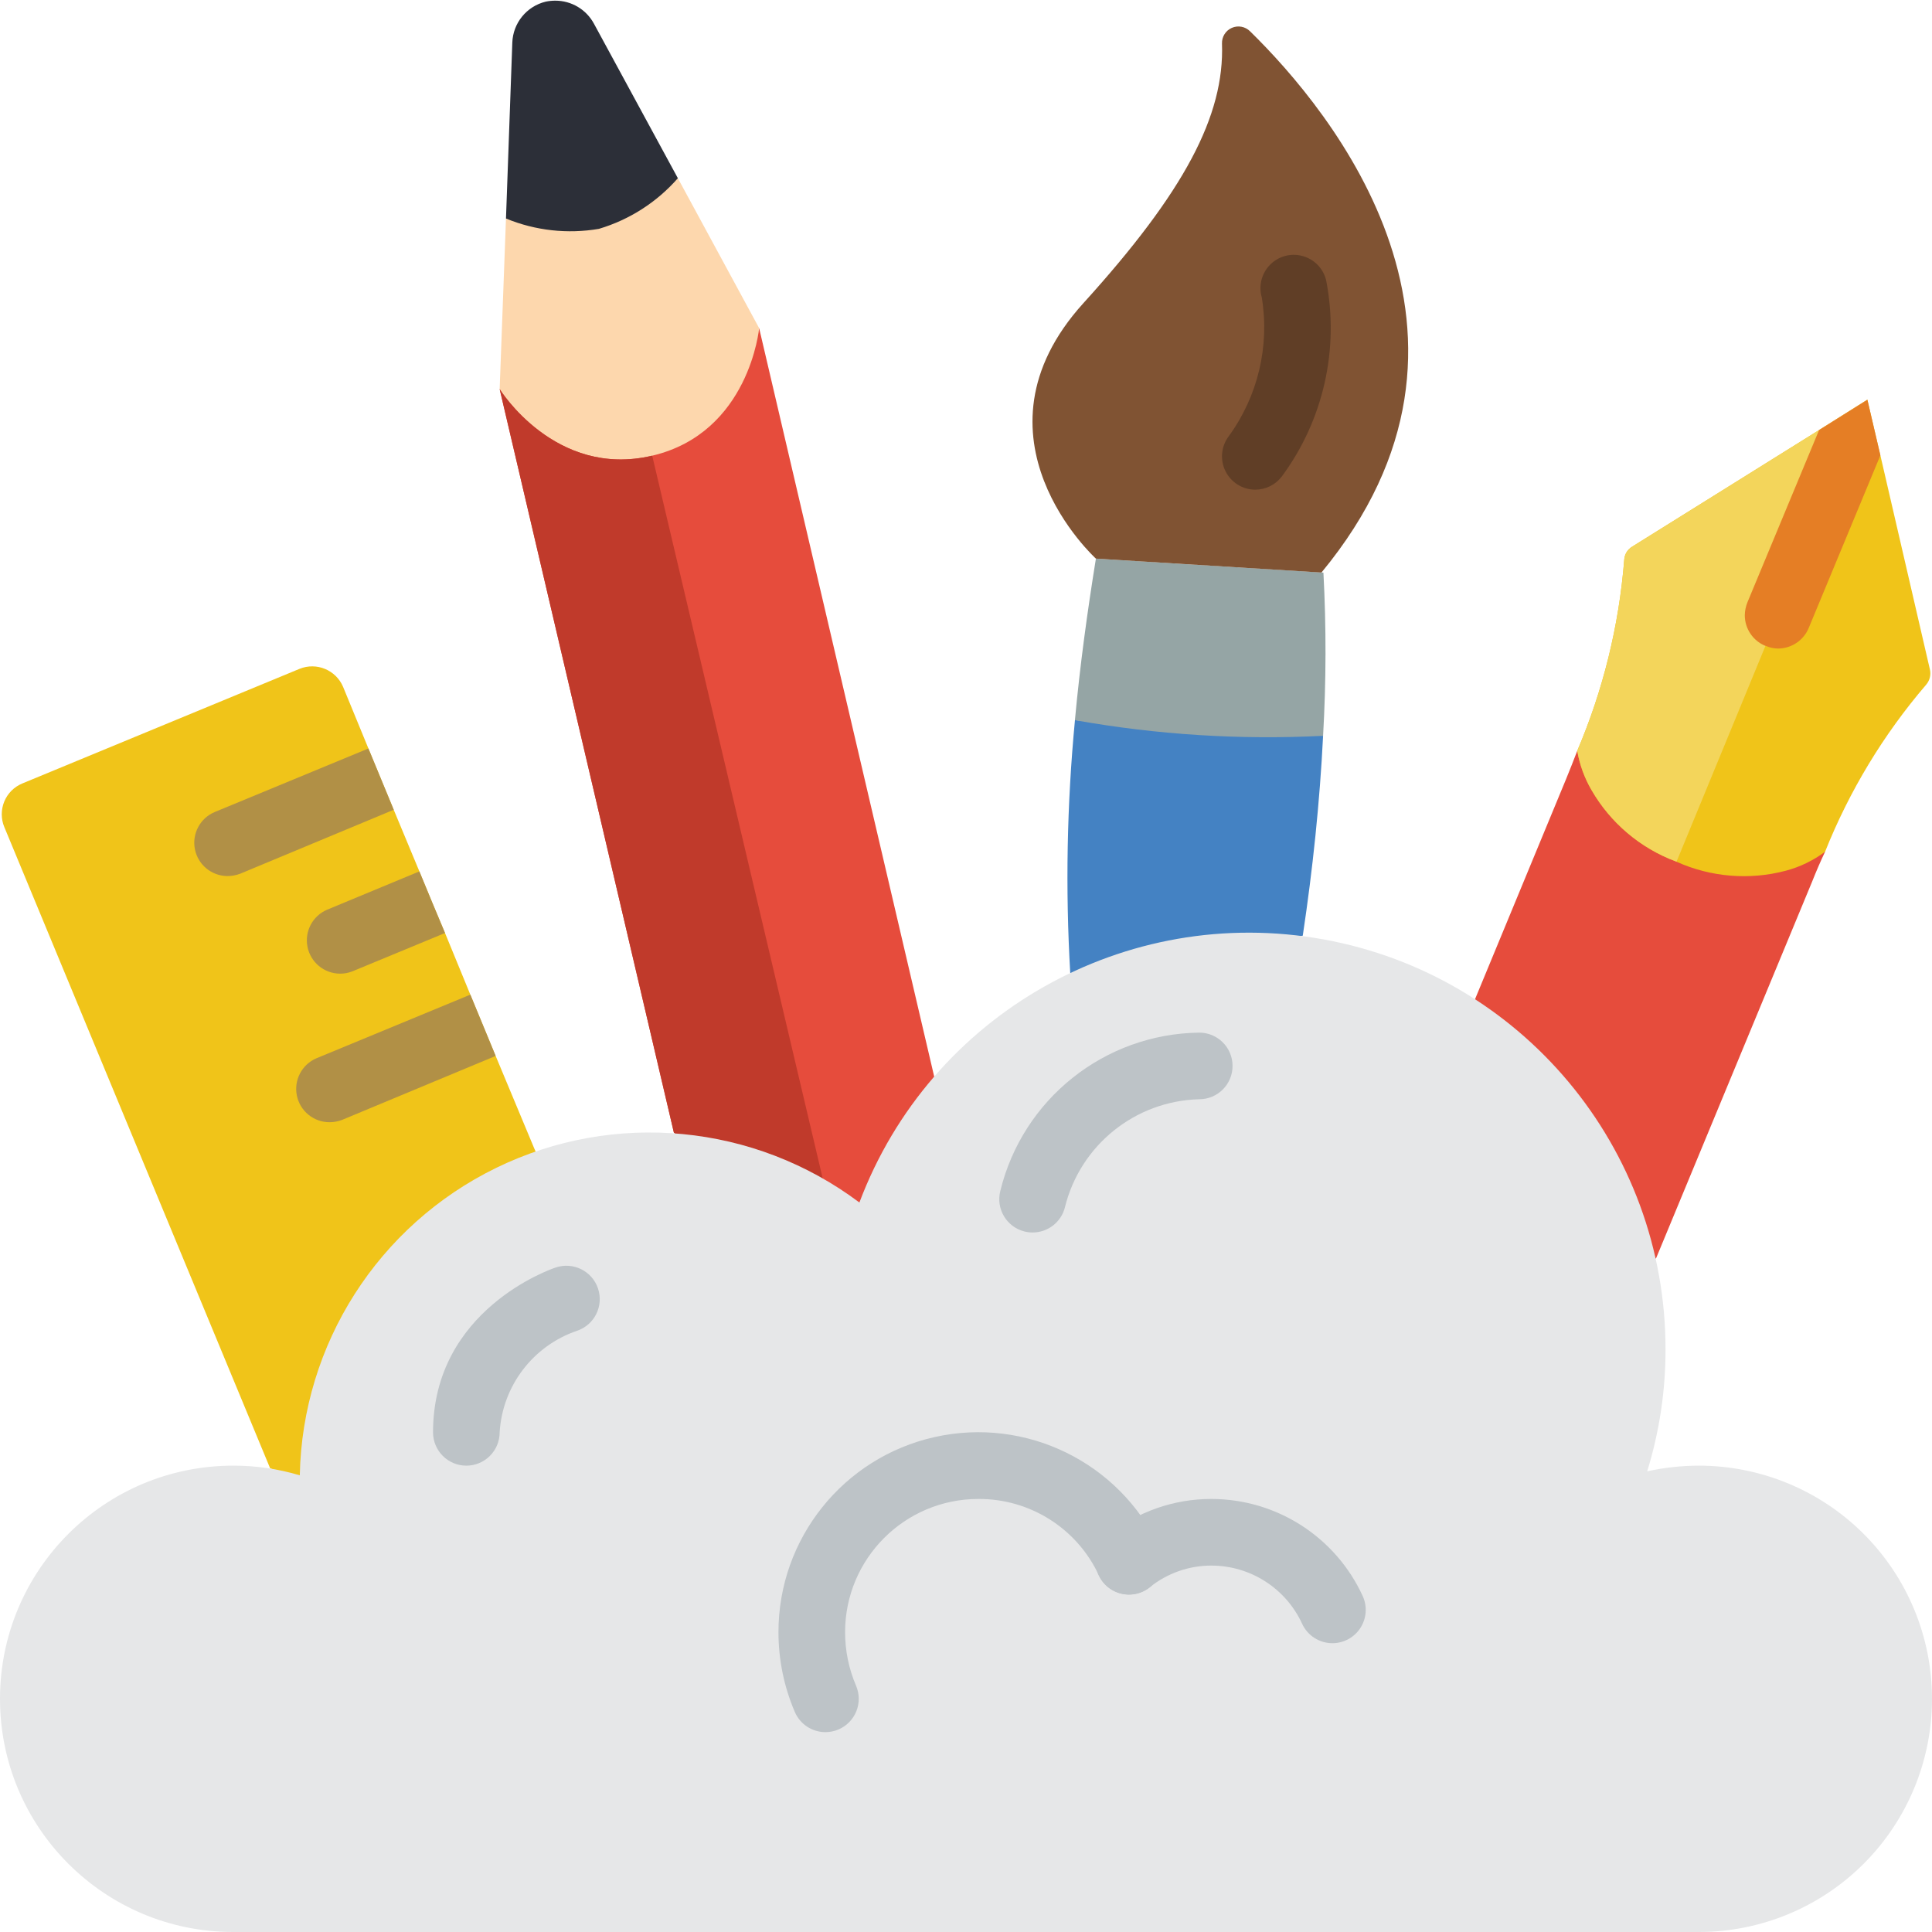
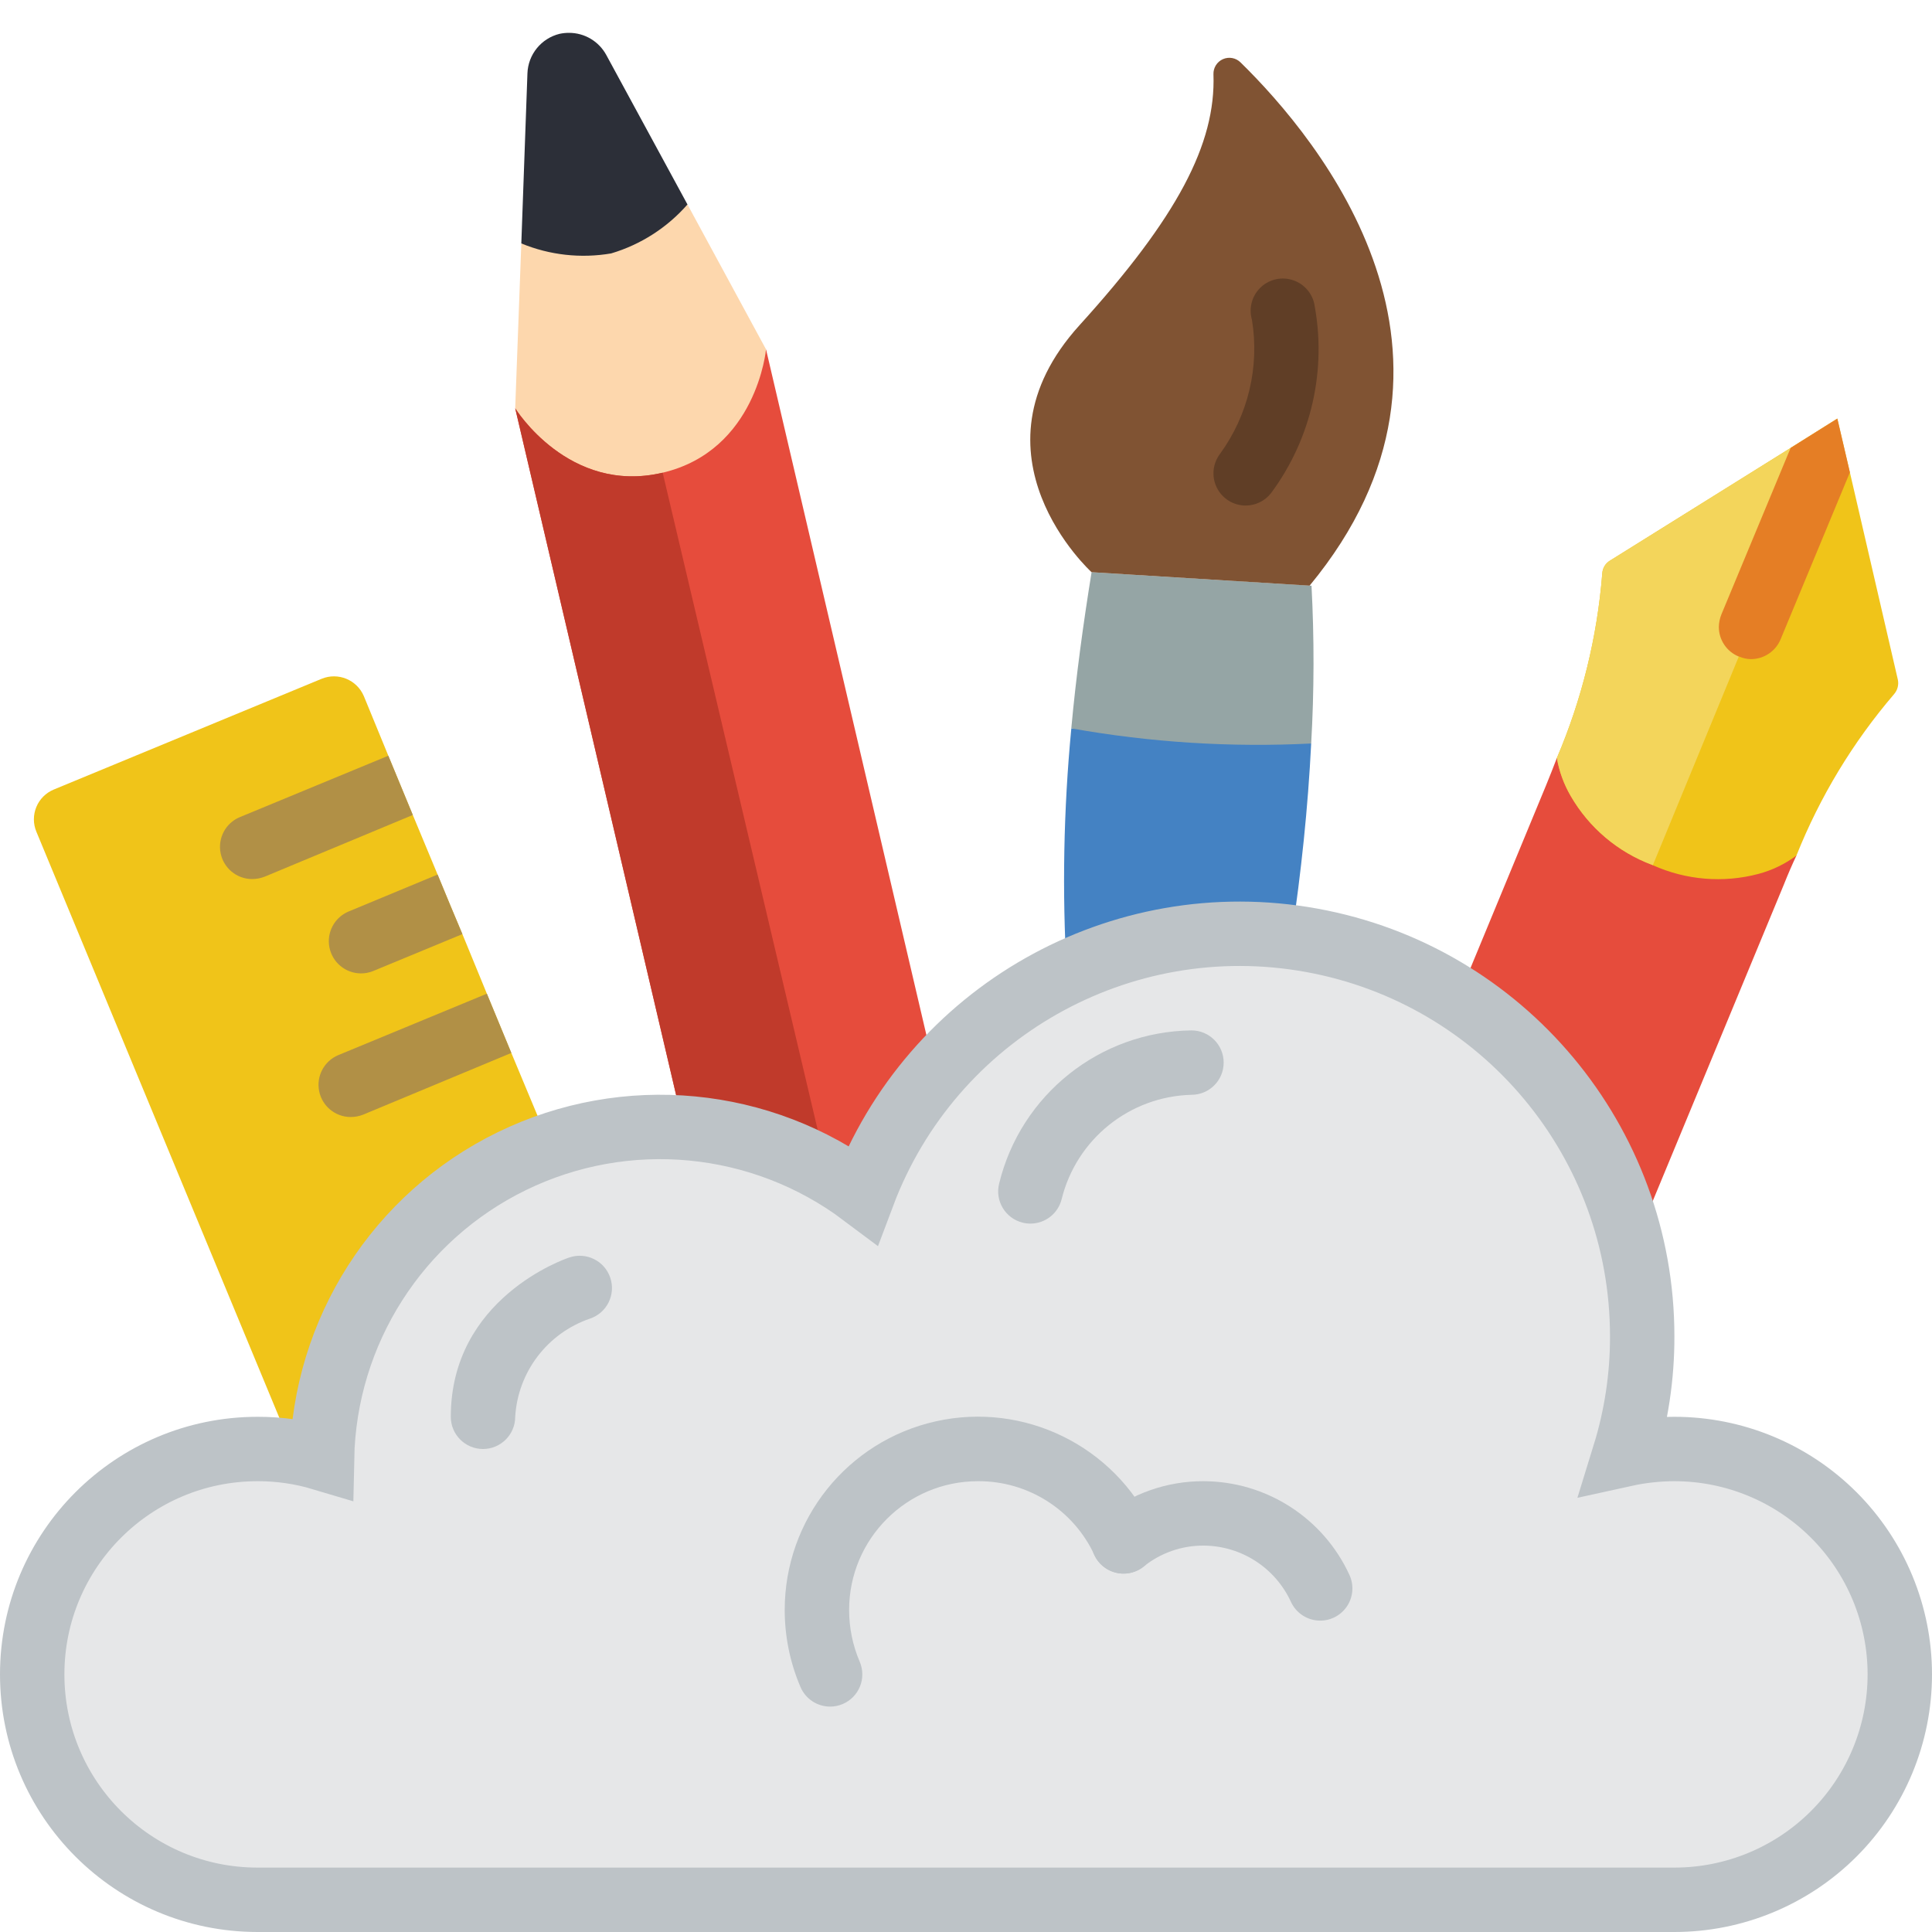
- <svg xmlns="http://www.w3.org/2000/svg" width="512" height="512" viewBox="0 0 58 58" version="1.1">
+ <svg xmlns="http://www.w3.org/2000/svg" width="512" height="512" viewBox="-1 -1 60 60" version="1.1">
  <defs />
  <g id="Page-1" stroke="none" stroke-width="1" fill="none" fill-rule="evenodd">
    <g id="035---Creative-Thinking" fill-rule="nonzero">
      <path d="M54.79,25.57 C54.657,25.85 54.527,26.15 54.4,26.47 L49.71,37.79 L44.28,30 L47.01,23.4 C47.13,23.1 47.25,22.81 47.35,22.54 L54.79,25.57 Z" id="Shape" fill="#E64C3C" />
      <path d="M39.72,22.09 C39.62,24.09 39.41,26.09 39.11,28.09 L32.13,29.22 C31.982,26.69 32.029,24.153 32.27,21.63 L32.27,21.62 L39.72,22.09 Z" id="Shape" fill="#4482C3" />
      <path d="M22.79,9.85 C22.79,9.85 23.67,17.633 20.75,18.312 C17.83,18.991 15,11.68 15,11.68 L15.19,6.56 C16.02,6.86 16.112,3.428 17.042,3.208 C17.972,2.988 19.74,5.99 20.35,5.35 L22.79,9.85 Z" id="Shape" fill="#FDD7AD" />
      <path d="M28.05,32.34 L26,39 L25.44,38.52 L20.23,34 L15,11.68 C15,11.68 16.66,14.37 19.58,13.68 C22.5,12.99 22.79,9.85 22.79,9.85 L28.05,32.34 Z" id="Shape" fill="#E64C3C" />
      <path d="M25.44,38.52 L20.23,34 L15,11.68 C15,11.68 16.66,14.37 19.58,13.68 L25.44,38.52 Z" id="Shape" fill="#C03A2B" />
      <path d="M16.08,34.57 L16,47 L8.11,44.08 L0.13,24.83 C0.027,24.585 0.027,24.309 0.128,24.063 C0.229,23.817 0.424,23.622 0.67,23.52 L8.99,20.08 C9.501,19.871 10.085,20.112 10.3,20.62 L11.06,22.47 L11.44,23.39 L11.82,24.31 L12.59,26.16 L12.97,27.08 L13.36,28.01 L14.12,29.86 L14.5,30.78 L14.88,31.7 L16.04,34.48 L16.08,34.57 Z" id="Shape" fill="#F0C419" />
      <path d="M11.82,24.31 L7.21,26.23 C7.085,26.277 6.953,26.301 6.82,26.3 C6.347,26.294 5.943,25.958 5.851,25.494 C5.759,25.03 6.005,24.565 6.44,24.38 L11.06,22.47 L11.44,23.39 L11.82,24.31 Z" id="Shape" fill="#B19046" />
      <path d="M13.36,28.01 L10.58,29.16 C10.459,29.208 10.33,29.232 10.2,29.23 C9.727,29.224 9.323,28.888 9.231,28.424 C9.139,27.96 9.385,27.495 9.82,27.31 L12.59,26.16 L12.97,27.08 L13.36,28.01 Z" id="Shape" fill="#B19046" />
      <path d="M14.88,31.7 L10.27,33.62 C10.149,33.666 10.02,33.69 9.89,33.69 C9.415,33.689 9.006,33.354 8.912,32.889 C8.817,32.424 9.063,31.956 9.5,31.77 L14.12,29.86 L14.5,30.78 L14.88,31.7 Z" id="Shape" fill="#B19046" />
-       <path d="M58,51 C58,52.857 57.263,54.637 55.95,55.95 C54.637,57.263 52.857,58 51,58 L7,58 C3.134,58 4.4408921e-16,54.866 0,51 C-4.4408921e-16,47.134 3.134,44 7,44 C7.677,43.998 8.351,44.096 9,44.29 C9.078,40.351 11.355,36.787 14.897,35.06 C18.438,33.334 22.649,33.735 25.8,36.1 C27.926,30.446 33.792,27.121 39.736,28.202 C45.68,29.282 50,34.459 50,40.5 C50.003,41.744 49.817,42.981 49.45,44.17 C49.959,44.058 50.479,44.001 51,44 C52.857,44 54.637,44.737 55.95,46.05 C57.263,47.363 58,49.143 58,51 Z" id="Shape" fill="#E6E7E8" />
+       <path d="M58,51 C58,52.857 57.263,54.637 55.95,55.95 C54.637,57.263 52.857,58 51,58 L7,58 C3.134,58 4.4408921e-16,54.866 0,51 C-4.4408921e-16,47.134 3.134,44 7,44 C7.677,43.998 8.351,44.096 9,44.29 C9.078,40.351 11.355,36.787 14.897,35.06 C18.438,33.334 22.649,33.735 25.8,36.1 C27.926,30.446 33.792,27.121 39.736,28.202 C45.68,29.282 50,34.459 50,40.5 C50.003,41.744 49.817,42.981 49.45,44.17 C49.959,44.058 50.479,44.001 51,44 C52.857,44 54.637,44.737 55.95,46.05 C57.263,47.363 58,49.143 58,51 Z" id="Shape" fill="#E6E7E8" stroke="#BDC3C7" stroke-width="2" />
      <path d="M20.35,5.35 C19.719,6.07 18.898,6.597 17.98,6.87 C17.039,7.031 16.072,6.924 15.19,6.56 L15.38,1.28 C15.4,0.692 15.809,0.19 16.38,0.05 C16.475,0.03 16.573,0.02 16.67,0.02 C17.154,0.019 17.6,0.284 17.83,0.71 L20.35,5.35 Z" id="Shape" fill="#2C2F38" />
      <path d="M39.72,22.09 C37.227,22.216 34.728,22.058 32.27,21.62 C32.42,19.99 32.64,18.38 32.9,16.77 C35.15,16.91 37.42,17.05 39.73,17.19 C39.817,18.822 39.813,20.458 39.72,22.09 Z" id="Shape" fill="#95A5A5" />
      <path d="M32.9,16.77 C32.9,16.77 28.878,13.123 32.525,9.1 C35.557,5.756 36.762,3.473 36.685,1.309 C36.677,1.106 36.794,0.919 36.979,0.837 C37.165,0.755 37.382,0.795 37.526,0.938 C39.989,3.349 45.545,10.079 39.671,17.188" id="Shape" fill="#805333" />
      <path d="M37.685,14.7 C37.306,14.7 36.96,14.486 36.791,14.147 C36.621,13.808 36.658,13.403 36.885,13.1 C37.761,11.899 38.12,10.397 37.88,8.93 C37.778,8.582 37.874,8.206 38.128,7.948 C38.383,7.689 38.758,7.589 39.108,7.687 C39.457,7.784 39.727,8.062 39.812,8.415 C40.213,10.477 39.73,12.613 38.482,14.303 C38.293,14.553 37.998,14.7 37.685,14.7 Z" id="Shape" fill="#603E26" />
      <path d="M24.78,52 C24.379,52 24.017,51.761 23.86,51.392 C23.536,50.636 23.37,49.822 23.37,49 C23.368,46.189 25.318,43.754 28.061,43.141 C30.803,42.528 33.604,43.9 34.8,46.444 C35.035,46.944 34.821,47.54 34.321,47.775 C33.821,48.01 33.225,47.796 32.99,47.296 C32.338,45.887 30.922,44.99 29.37,45 C27.161,45 25.37,46.791 25.37,49 C25.37,49.553 25.482,50.1 25.7,50.608 C25.804,50.852 25.807,51.127 25.708,51.373 C25.609,51.619 25.416,51.816 25.172,51.92 C25.048,51.973 24.915,52 24.78,52 Z" id="Shape" fill="#BDC3C7" />
      <path d="M40,49.33 C39.608,49.33 39.253,49.101 39.09,48.745 C38.601,47.683 37.539,47.002 36.37,47 C35.695,46.998 35.04,47.229 34.514,47.652 C34.082,47.996 33.453,47.925 33.108,47.493 C32.764,47.062 32.835,46.432 33.267,46.088 C34.146,45.381 35.242,44.997 36.37,45 C38.323,45.002 40.096,46.14 40.91,47.915 C41.051,48.225 41.025,48.585 40.841,48.871 C40.657,49.157 40.34,49.33 40,49.33 Z" id="Shape" fill="#BDC3C7" />
      <path d="M14,44 C13.448,44 13,43.552 13,43 C13,39.322 16.533,38.1 16.684,38.051 C17.209,37.875 17.777,38.157 17.953,38.682 C18.129,39.207 17.847,39.775 17.322,39.951 C16.001,40.402 15.083,41.607 15,43 C15,43.552 14.552,44 14,44 Z" id="Shape" fill="#BDC3C7" />
      <path d="M31,37 C30.918,37 30.836,36.99 30.756,36.97 C30.22,36.836 29.895,36.293 30.029,35.757 C30.701,32.995 33.157,31.037 36,31 C36.552,30.999 37.001,31.445 37.002,31.997 C37.004,32.55 36.557,32.999 36.005,33 C34.083,33.048 32.43,34.376 31.97,36.243 C31.859,36.688 31.459,37 31,37 Z" id="Shape" fill="#BDC3C7" />
      <path d="M57.94,20.11 C57.973,20.271 57.928,20.437 57.82,20.56 C56.542,22.052 55.518,23.745 54.79,25.57 C54.437,25.833 54.036,26.027 53.61,26.14 C52.518,26.429 51.36,26.333 50.33,25.87 C50.32,25.87 50.32,25.86 50.31,25.86 C49.244,25.462 48.349,24.705 47.78,23.72 C47.567,23.355 47.422,22.956 47.35,22.54 C48.127,20.719 48.603,18.784 48.76,16.81 C48.768,16.645 48.858,16.495 49,16.41 L54.61,12.91 L56.06,12 L56.45,13.67 L57.94,20.11 Z" id="Shape" fill="#F0C419" />
      <path d="M56.06,12 L53.01,19.39 L53,19.39 L50.33,25.87 C50.32,25.87 50.32,25.86 50.31,25.86 C49.244,25.462 48.349,24.705 47.78,23.72 C47.567,23.355 47.422,22.956 47.35,22.54 C48.127,20.719 48.603,18.784 48.76,16.81 C48.768,16.645 48.858,16.495 49,16.41 L54.61,12.91 L56.06,12 Z" id="Shape" fill="#F3D55B" />
      <path d="M56.45,13.67 L54.3,18.85 C54.147,19.223 53.784,19.468 53.38,19.47 C53.253,19.469 53.127,19.441 53.01,19.39 L53,19.39 C52.625,19.238 52.38,18.874 52.38,18.47 C52.382,18.336 52.41,18.204 52.46,18.08 L54.61,12.91 L56.06,12 L56.45,13.67 Z" id="Shape" fill="#E57E25" />
    </g>
  </g>
</svg>
